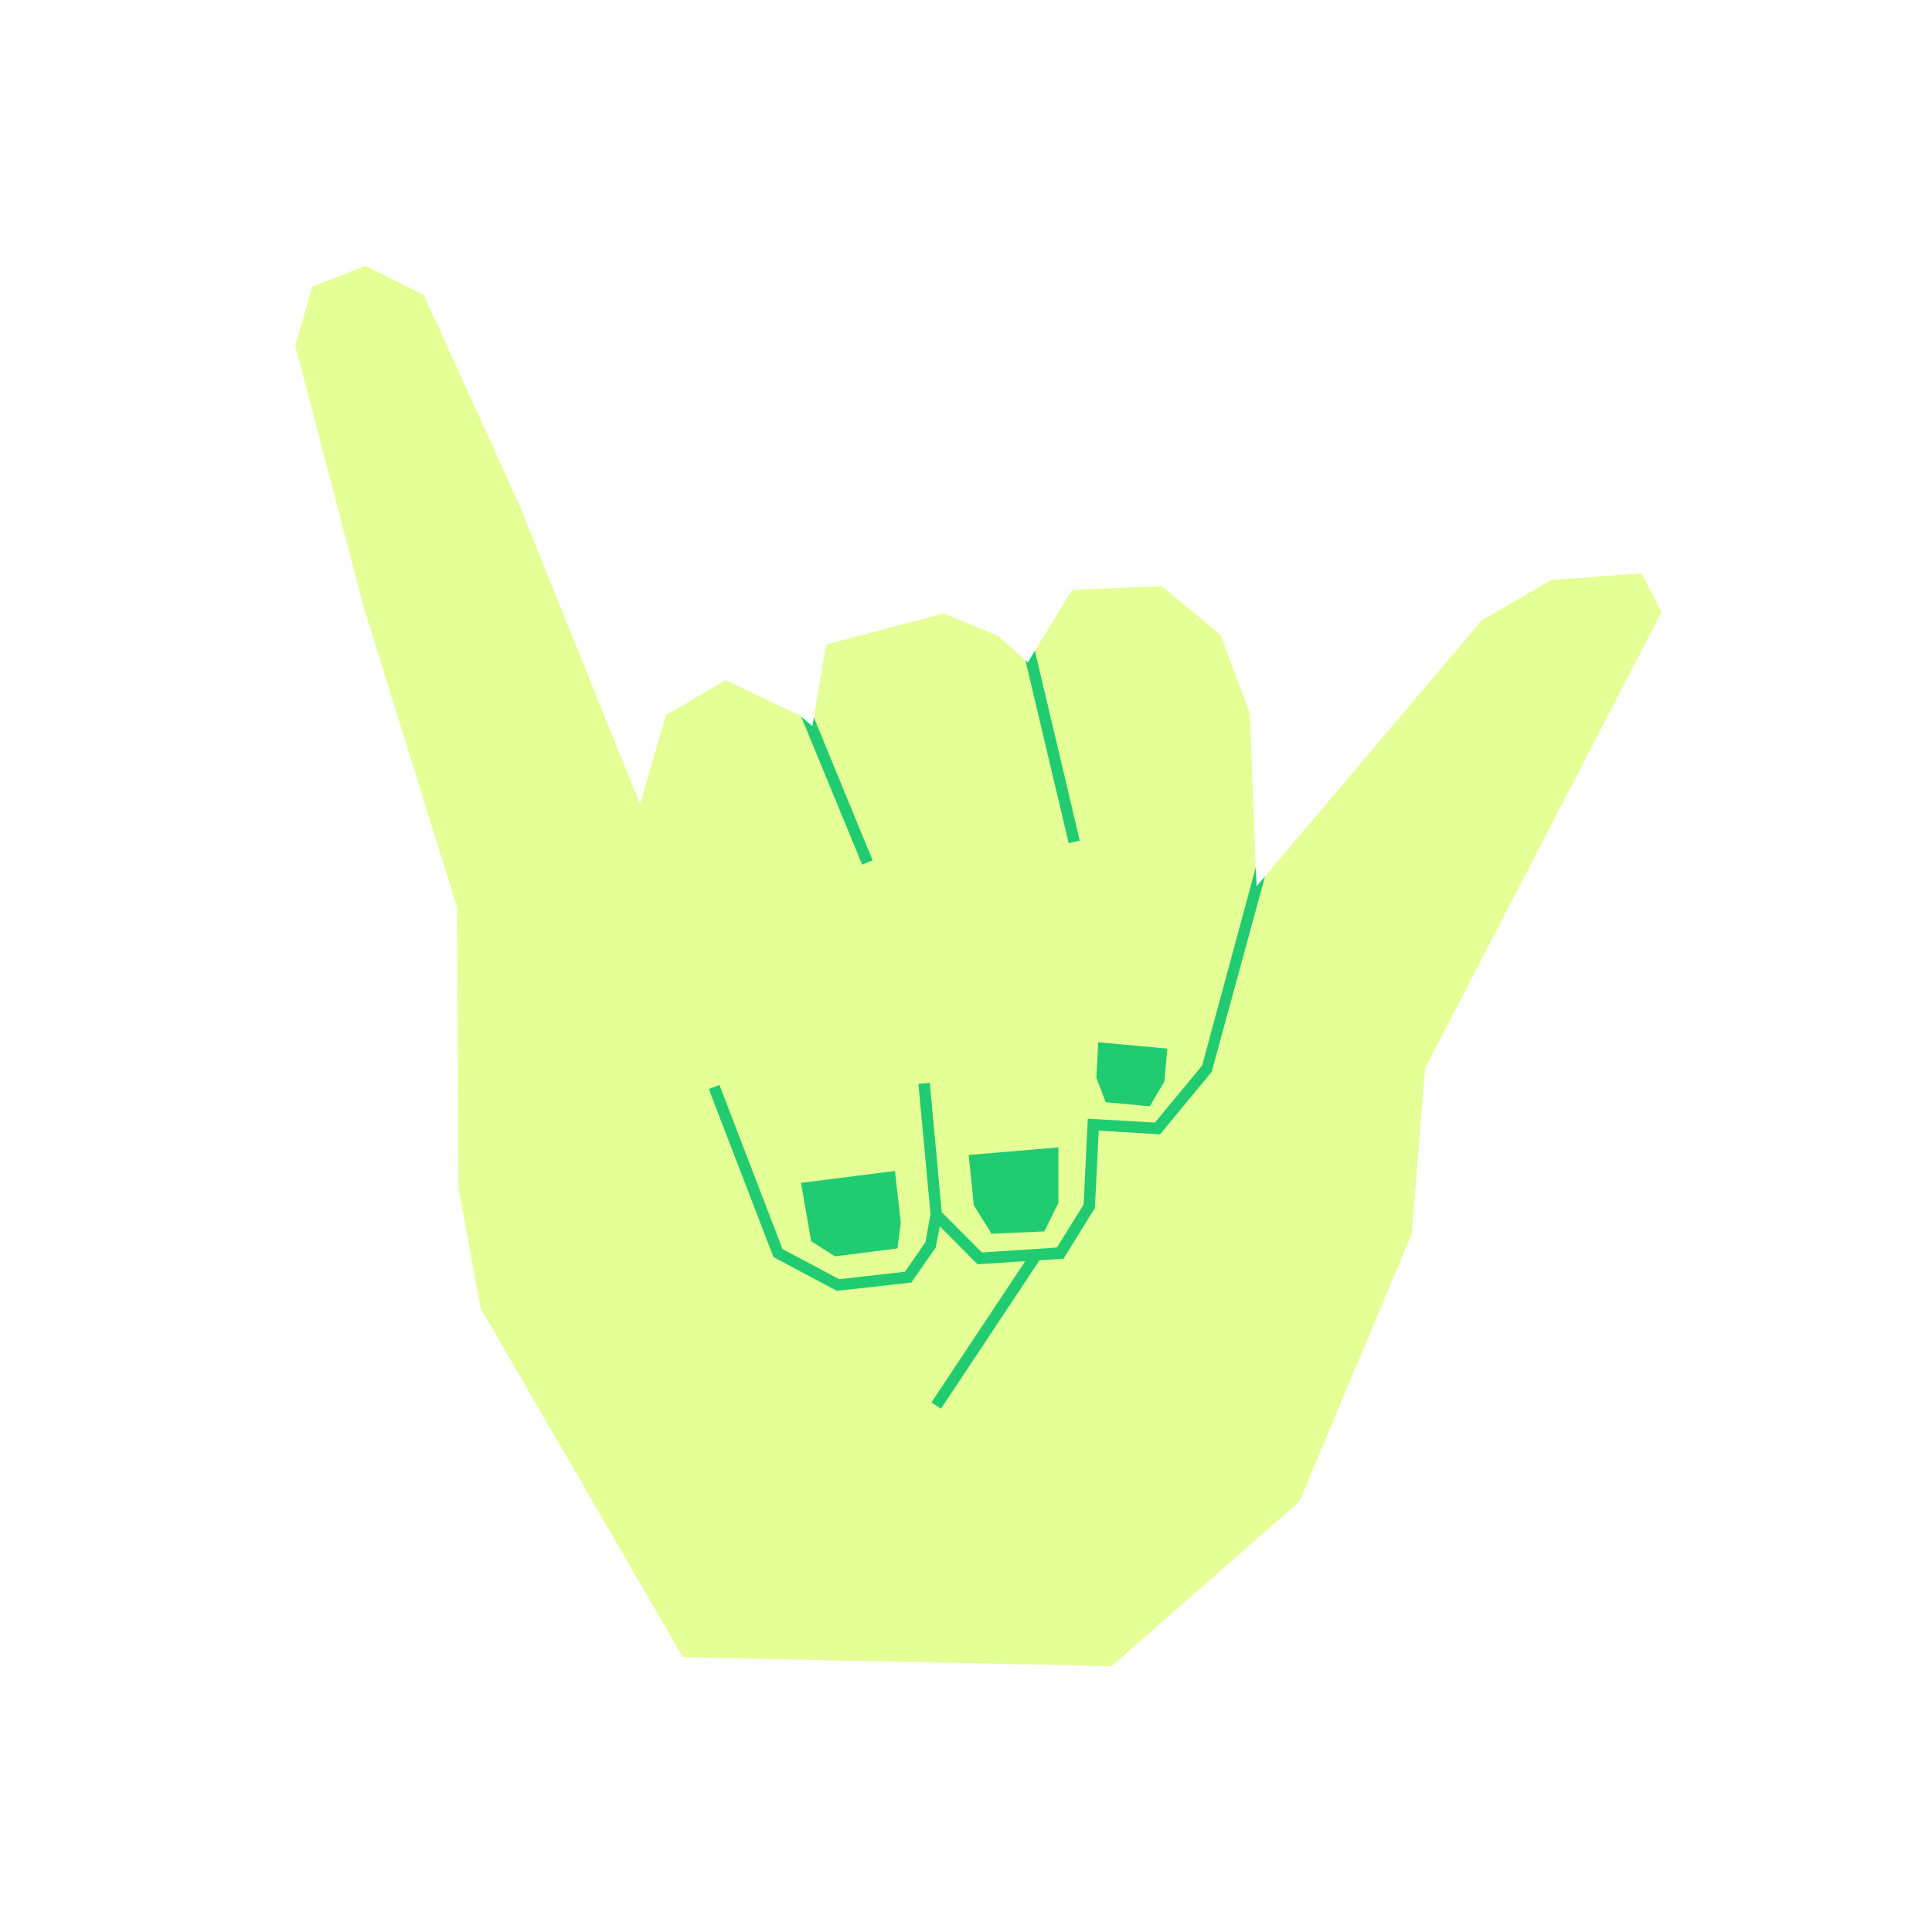
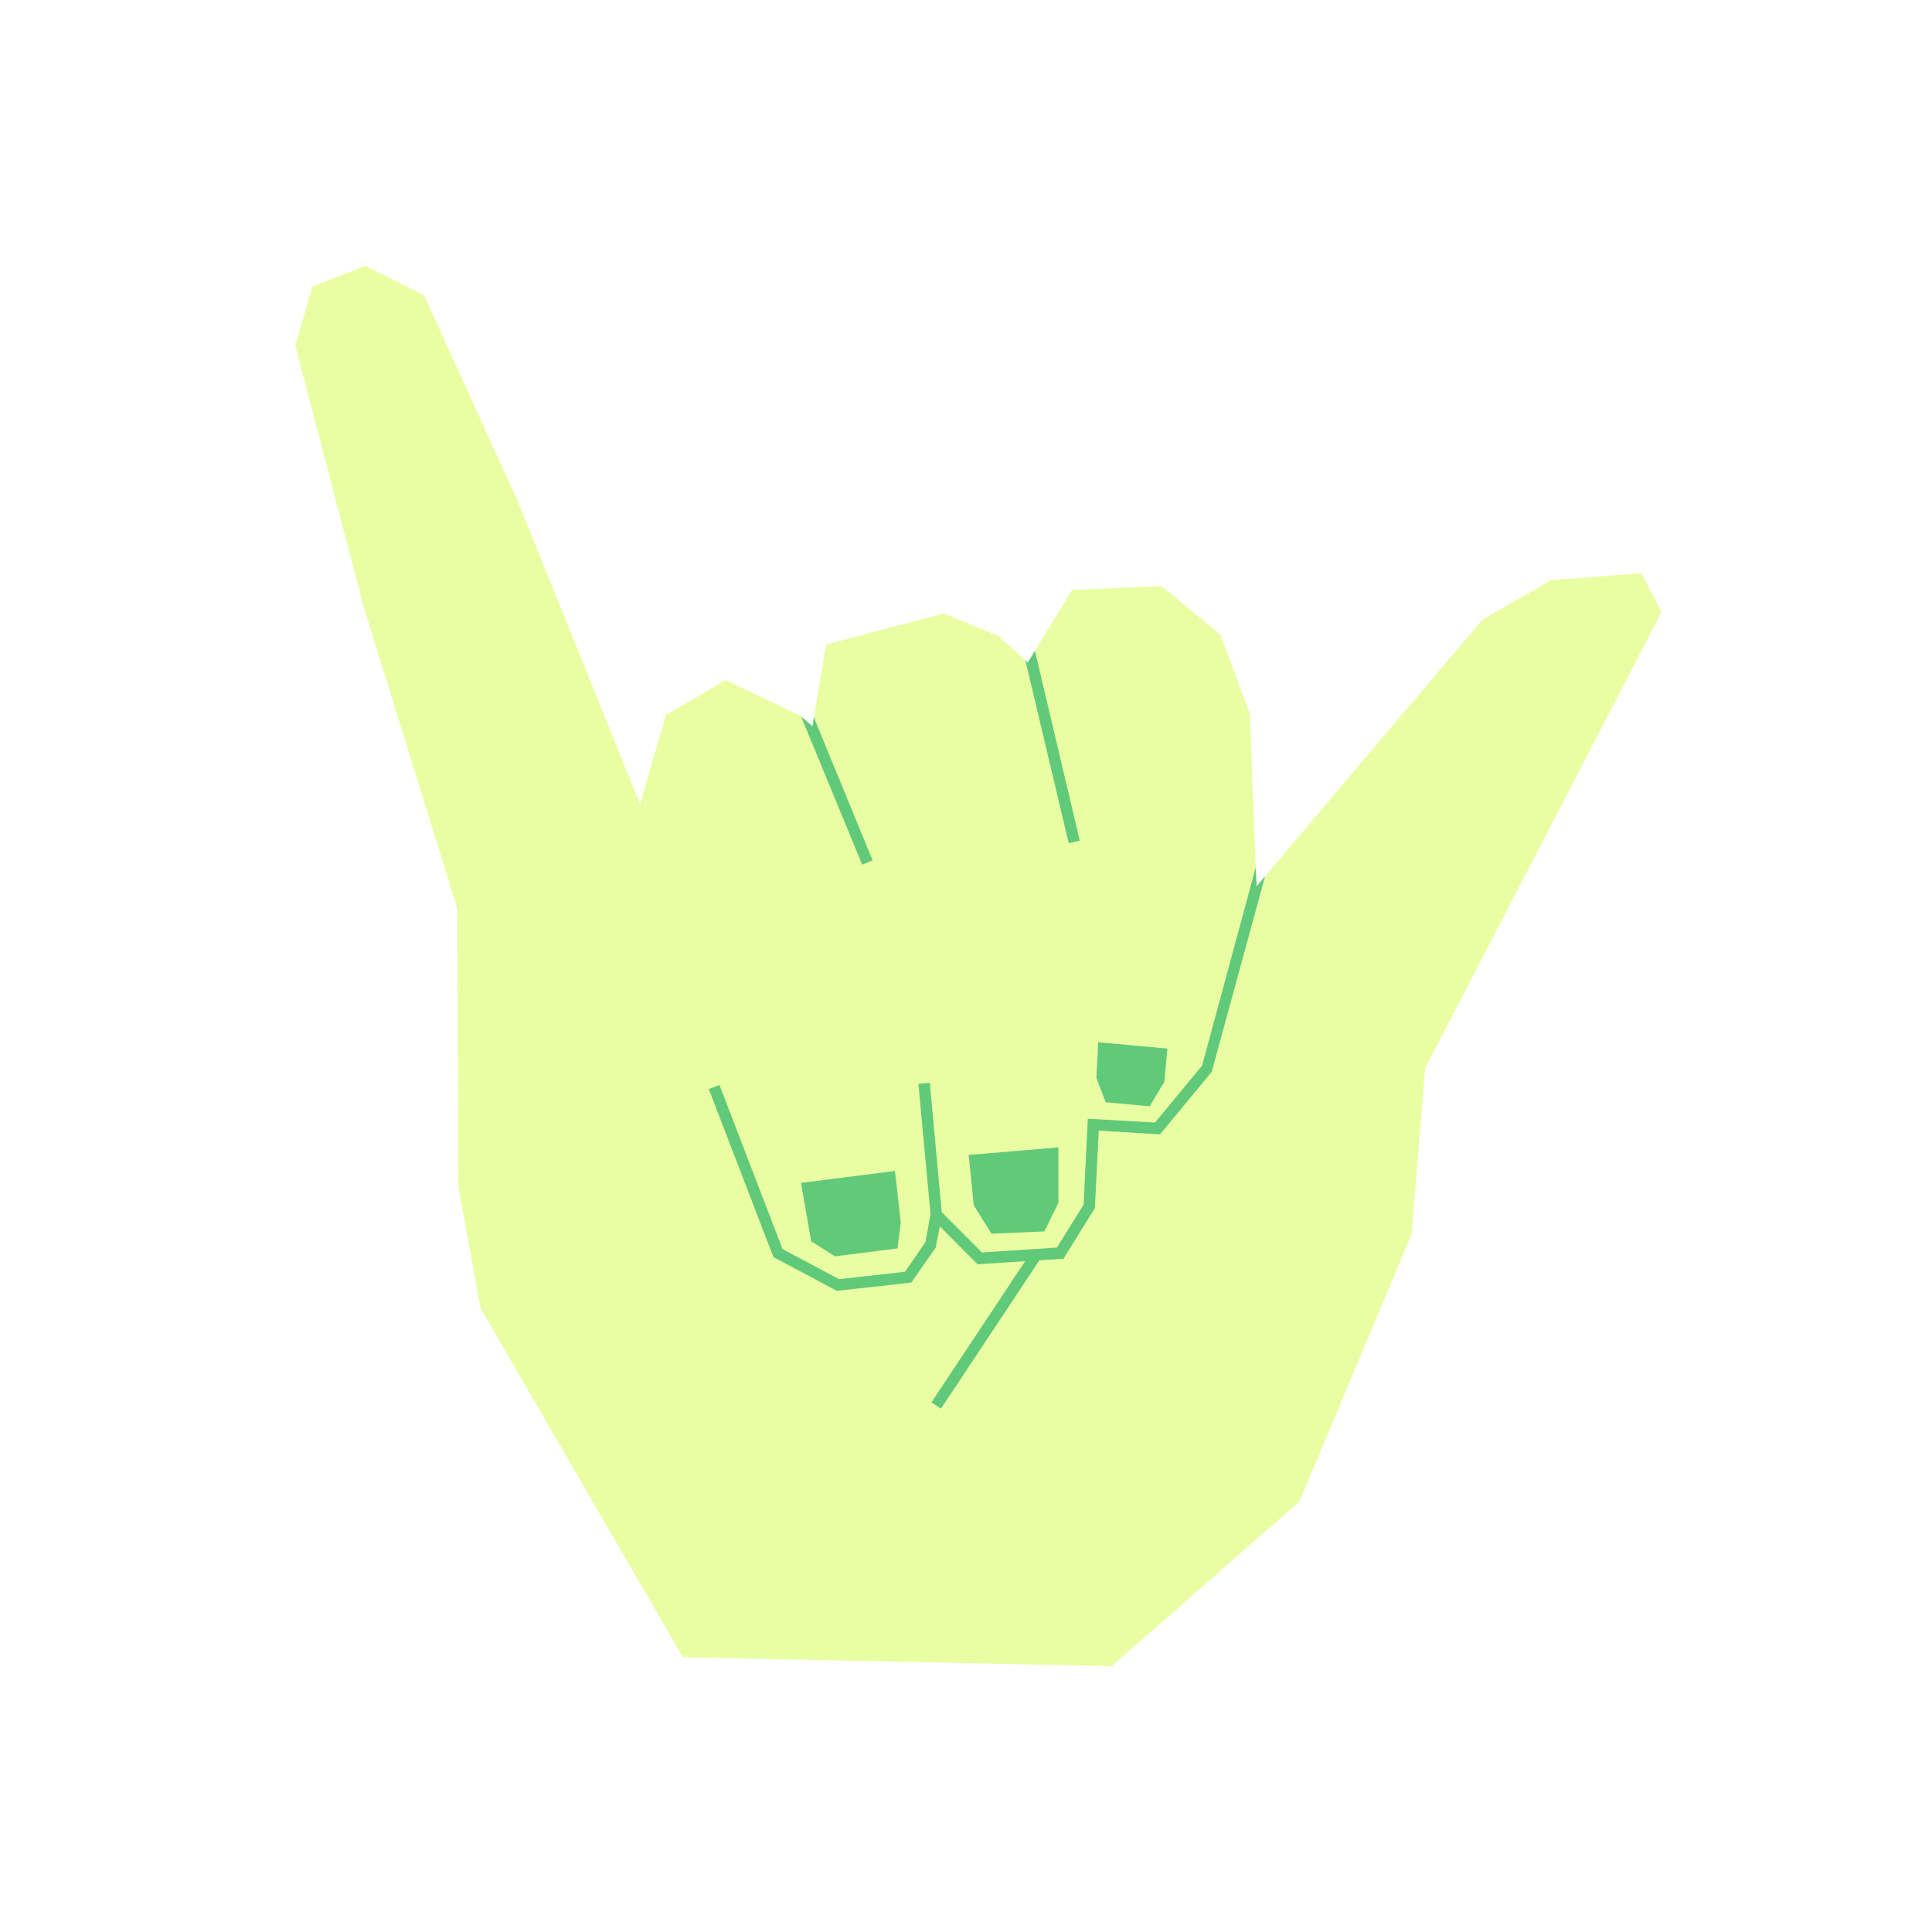
- <svg xmlns="http://www.w3.org/2000/svg" viewBox="0 0 155.67 155.67">
-   <path data-role="outer" fill="#e3ff96" fill-rule="evenodd" d="M133.88,49.31 L114.83,86.07 L113.75,99.41 L104.7,120.98 L89.57,134.25 L55.02,133.53 L38.72,105.41 L36.94,95.68 L36.83,73.15 L29.32,48.97 L23.79,27.86 L25.17,23.09 L29.44,21.42 L34.16,23.78 L41.77,40.51 L51.57,64.79 L53.66,57.61 L58.46,54.8 L64.5,57.68 L64.55,57.74 L65.46,58.51 L65.58,57.81 L66.56,51.93 L76.04,49.43 L80.41,51.23 L82.62,53.2 L82.81,53.38 L83.39,52.44 L83.39,52.43 L86.38,47.53 L93.6,47.23 L98.34,51.14 L100.71,57.51 L101.18,69.88 L101.18,69.89 L101.25,71.41 L101.93,70.62 L101.94,70.6 L110.71,60.23 L119.43,49.95 L124.98,46.74 L132.25,46.19 Z" />
-   <g data-role="details">
-     <polygon points="70.31 69.32 69.47 69.67 64.55 57.74 65.46 58.51 65.58 57.81 70.31 69.32" fill="#21cb71" data-role="detail" data-kind="line" />
-     <polygon points="87 67.73 86.11 67.94 82.62 53.2 82.81 53.38 83.39 52.44 87 67.73" fill="#21cb71" data-role="detail" data-kind="line" />
-     <polygon points="67.43 104.01 62.32 101.29 57.11 87.75 57.97 87.42 63.05 100.64 67.61 103.07 72.92 102.47 74.57 100.08 74.98 97.8 75.89 97.96 75.39 100.53 73.43 103.34 67.43 104.01" fill="#21cb71" data-role="detail" data-kind="line" />
-     <polygon points="78.05 93.06 85.28 92.45 85.28 96.92 84.15 99.22 79.89 99.41 78.46 97.11 78.05 93.06" fill="#21cb71" data-role="detail" data-kind="nail" />
-     <polygon points="64.54 95.31 72.11 94.35 72.58 98.5 72.32 100.59 67.28 101.23 65.36 100.01 64.54 95.31" fill="#21cb71" data-role="detail" data-kind="nail" />
-     <rect width="14.41" x="72.21" y="106.77" height=".92" fill="#21cb71" data-role="detail" data-kind="line" transform="matrix(0.553 -0.8332 0.8332 0.553 -53.84 114.12)" />
-     <polygon points="101.93 70.62 97.63 86.37 93.47 91.4 88.53 91.1 88.22 97.34 85.69 101.42 83.73 101.55 82.59 101.62 78.77 101.87 75.72 98.81 74.99 98.09 74.98 97.87 74 87.33 74.92 87.25 75.88 97.67 79.12 100.92 85.16 100.52 87.31 97.06 87.65 90.14 93.06 90.45 96.86 85.86 101.18 69.89 101.25 71.41 101.93 70.62" fill="#21cb71" data-role="detail" data-kind="line" />
-     <polygon points="88.49 83.98 94.06 84.49 93.82 87.15 92.64 89.14 89.09 88.81 88.34 86.84 88.49 83.98" fill="#21cb71" data-role="detail" data-kind="nail" />
-   </g>
+ <svg xmlns="http://www.w3.org/2000/svg" id="_레이어_1" data-name="레이어 1" viewBox="0 0 155.67 155.67">
+   <defs>
+     <style>
+       .cls-1 {
+         fill: #61c97a;
+       }
+ 
+       .cls-2 {
+         fill: #e9fea3;
+       }
+     </style>
+   </defs>
+   <polygon class="cls-2" points="133.88 49.31 114.83 86.07 113.75 99.41 104.7 120.98 89.57 134.25 55.02 133.53 38.72 105.41 36.94 95.68 36.83 73.15 29.32 48.97 23.79 27.86 25.17 23.09 29.44 21.42 34.16 23.78 41.77 40.51 51.57 64.79 53.66 57.61 58.46 54.8 64.5 57.68 64.55 57.74 65.46 58.51 65.58 57.81 66.56 51.93 76.04 49.43 80.41 51.23 82.62 53.2 82.81 53.38 83.39 52.44 83.39 52.43 86.38 47.53 93.6 47.23 98.34 51.14 100.71 57.51 101.18 69.88 101.18 69.89 101.25 71.41 101.93 70.62 101.94 70.6 110.71 60.23 119.43 49.95 124.98 46.74 132.25 46.19 133.88 49.31" />
+   <polygon class="cls-1" points="70.31 69.32 69.47 69.67 64.55 57.74 65.46 58.51 65.58 57.81 70.31 69.32" />
+   <polygon class="cls-1" points="87 67.73 86.11 67.94 82.62 53.2 82.81 53.38 83.39 52.44 87 67.73" />
+   <polygon class="cls-1" points="67.43 104.01 62.32 101.29 57.11 87.75 57.97 87.42 63.05 100.64 67.61 103.07 72.92 102.47 74.57 100.08 74.98 97.8 75.89 97.96 75.39 100.53 73.43 103.34 67.43 104.01" />
+   <polygon class="cls-1" points="78.05 93.06 85.28 92.45 85.28 96.92 84.15 99.22 79.89 99.41 78.46 97.11 78.05 93.06" />
+   <polygon class="cls-1" points="64.54 95.31 72.11 94.35 72.58 98.5 72.32 100.59 67.28 101.23 65.36 100.01 64.54 95.31" />
+   <rect class="cls-1" x="72.21" y="106.77" width="14.41" height=".92" transform="translate(-53.84 114.12) rotate(-56.43)" />
+   <polygon class="cls-1" points="101.93 70.62 97.63 86.37 93.47 91.4 88.53 91.1 88.22 97.34 85.69 101.42 83.73 101.55 82.59 101.62 78.77 101.87 75.72 98.81 74.99 98.09 74.98 97.87 74 87.33 74.92 87.25 75.88 97.67 79.12 100.92 85.16 100.52 87.31 97.06 87.65 90.14 93.06 90.45 96.86 85.86 101.18 69.89 101.25 71.41 101.93 70.62" />
+   <polygon class="cls-1" points="88.49 83.98 94.06 84.49 93.82 87.15 92.64 89.14 89.09 88.81 88.34 86.84 88.49 83.98" />
</svg>
